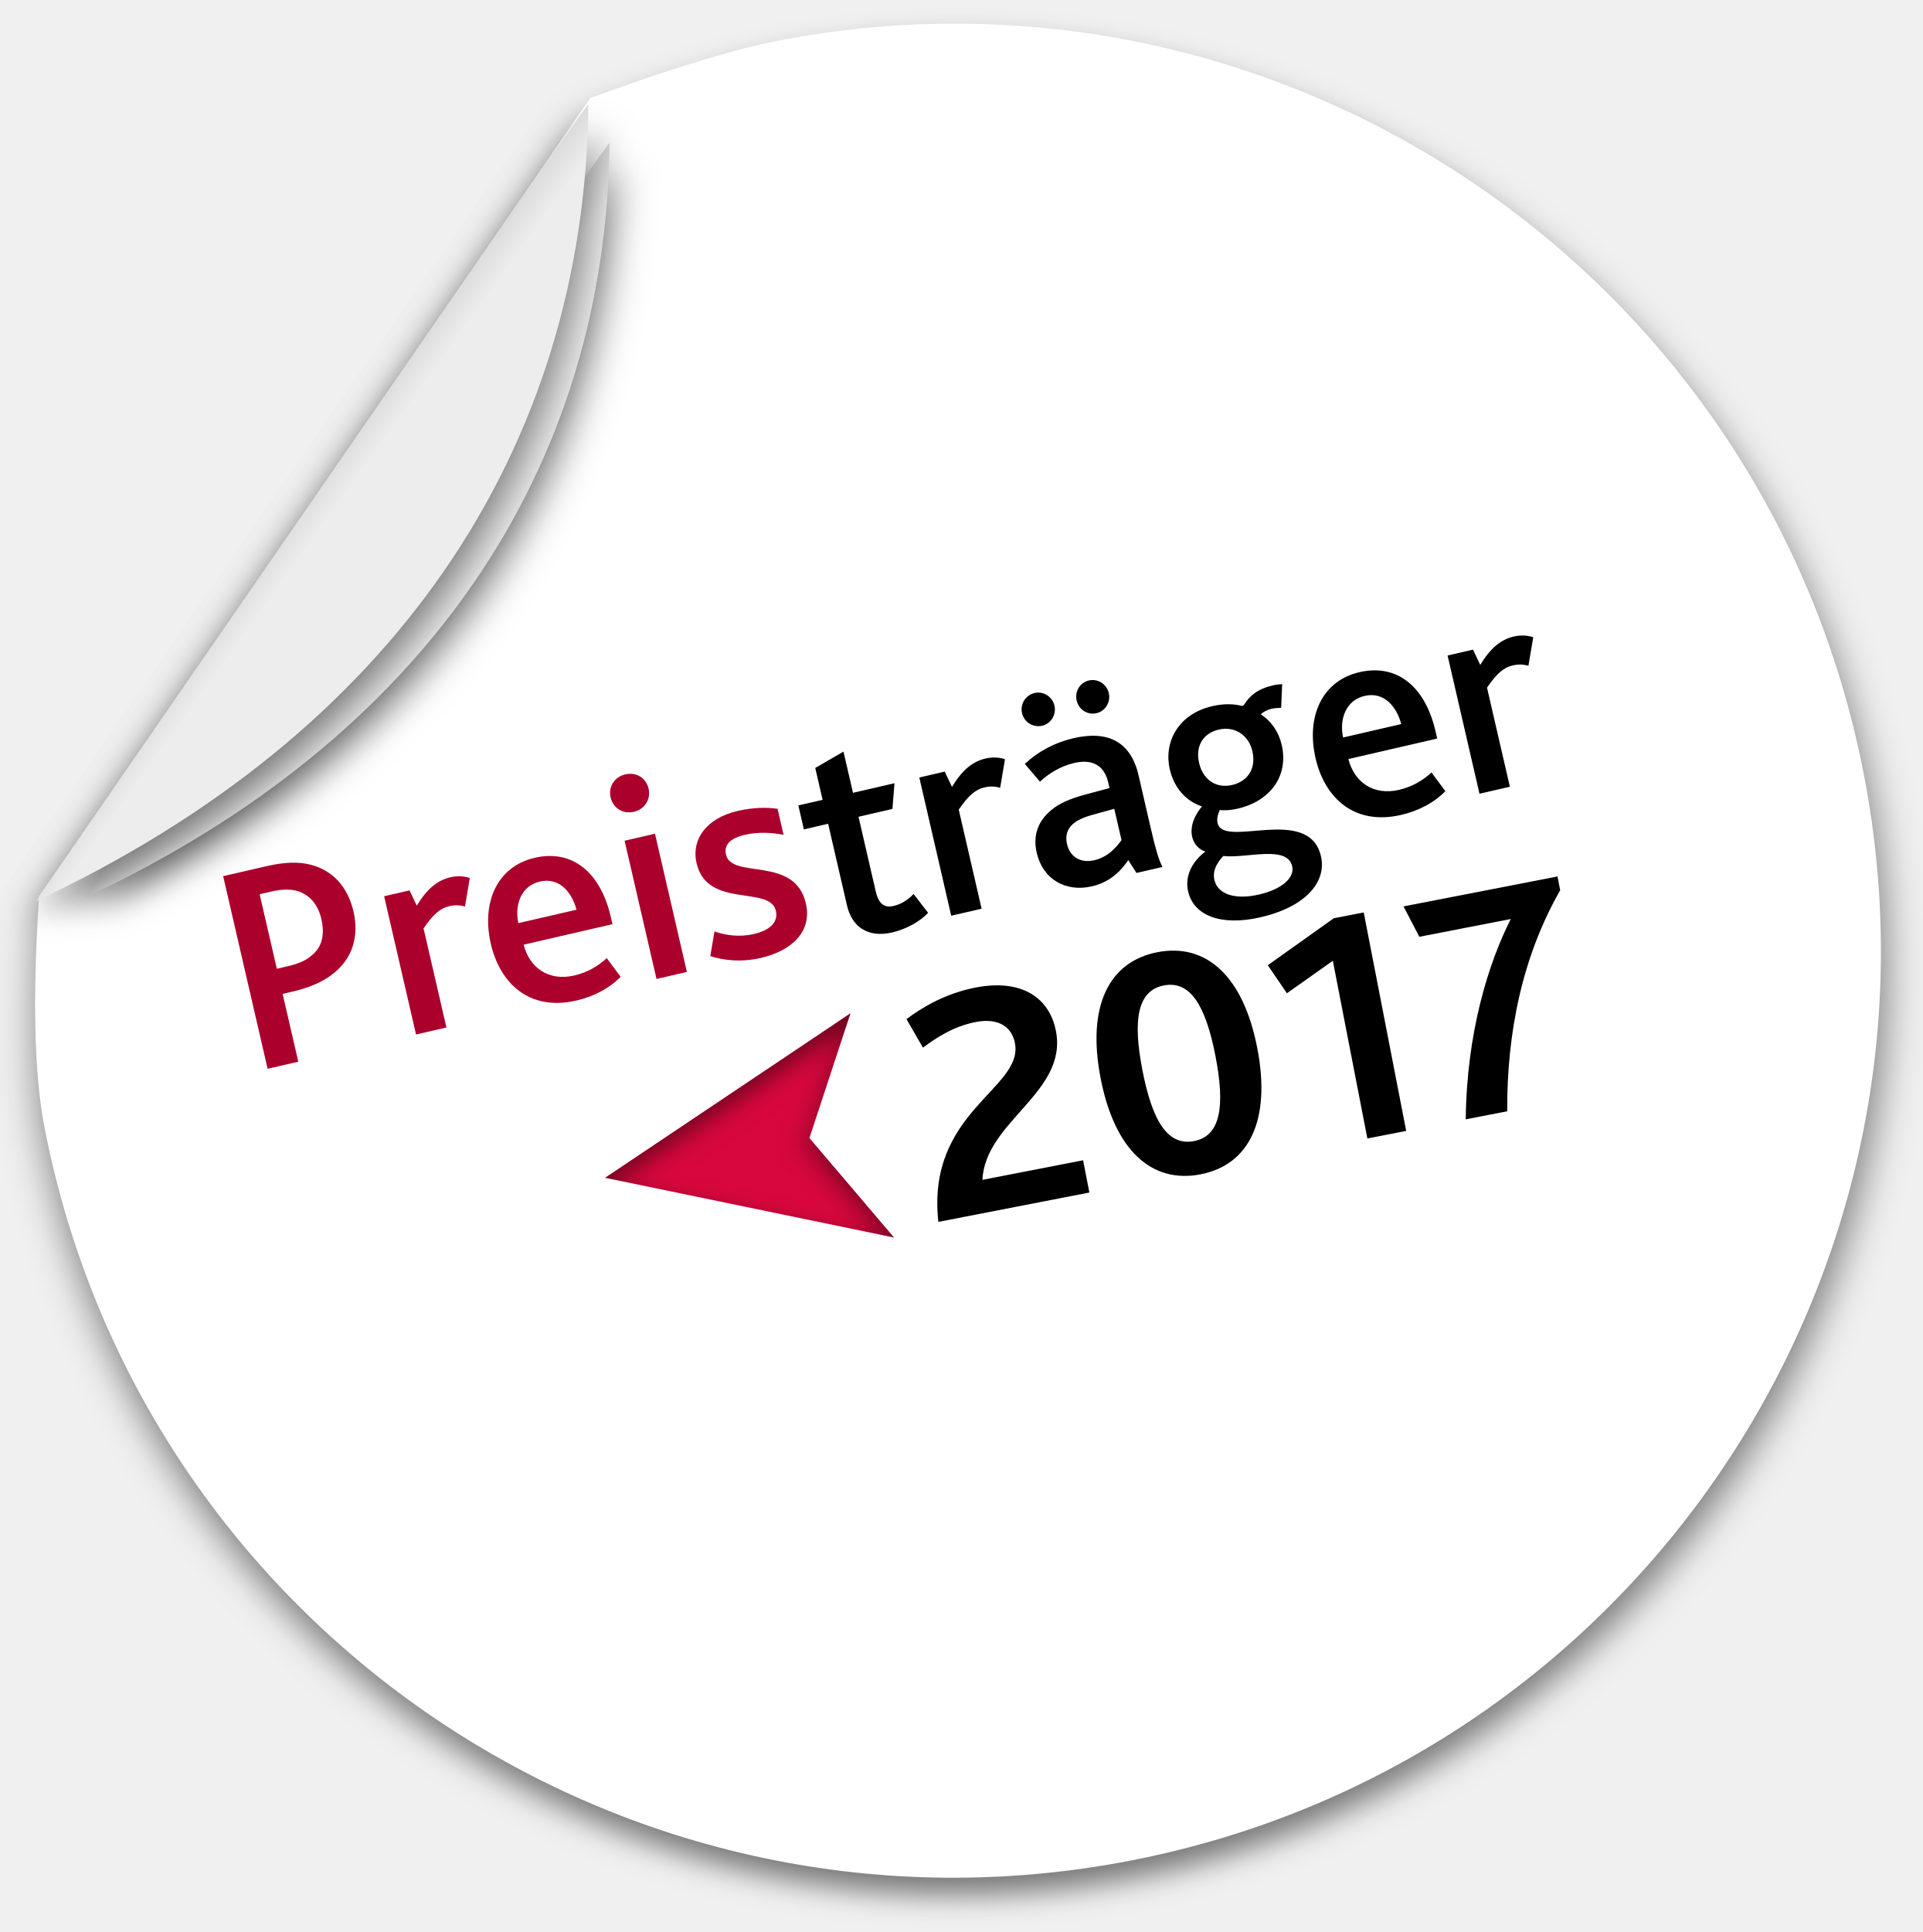
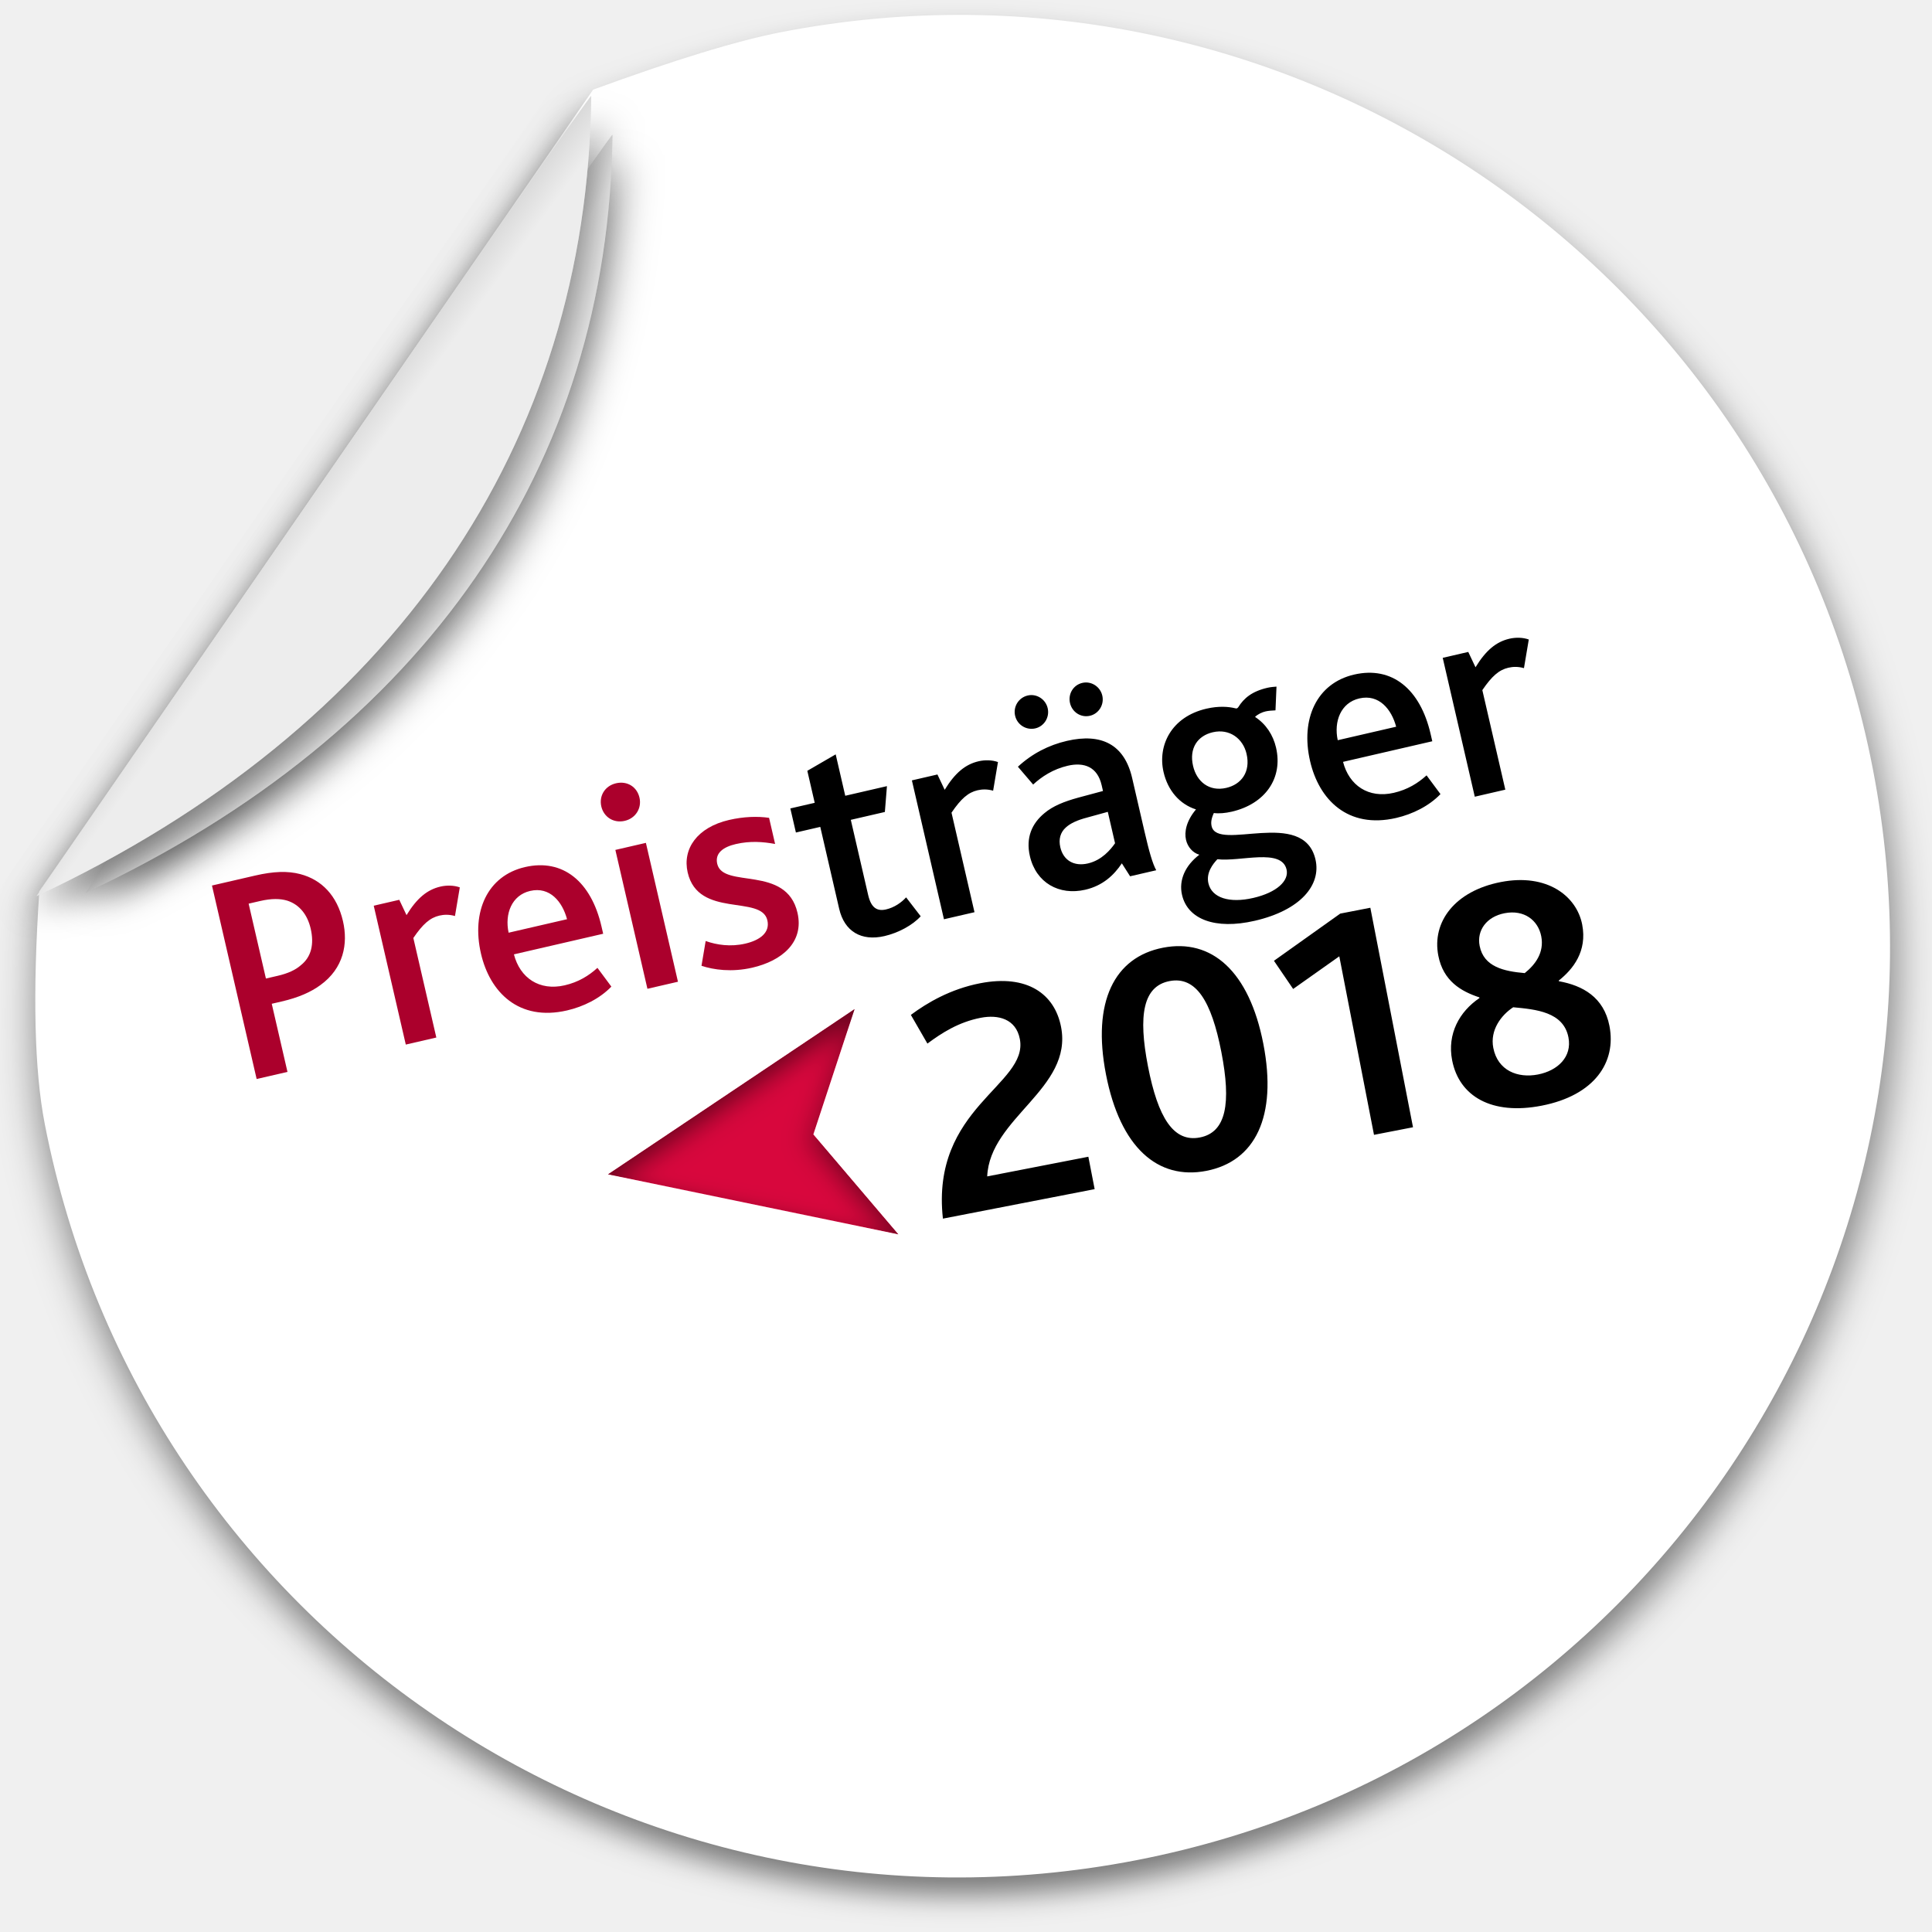
- <svg xmlns="http://www.w3.org/2000/svg" xmlns:xlink="http://www.w3.org/1999/xlink" width="218px" height="219px" viewBox="0 0 218 219" version="1.1">
+ <svg xmlns="http://www.w3.org/2000/svg" xmlns:xlink="http://www.w3.org/1999/xlink" width="218px" height="218px" viewBox="0 0 218 218" version="1.1">
  <defs>
    <path d="M105.065,210.13 C163.091,210.13 210.13,163.091 210.13,105.065 C210.13,47.039 163.091,0 105.065,0 C100.022,0 92.671,0.773 83.011,2.319 L4.405,79.189 C1.468,90.286 0,98.912 0,105.065 C0,163.091 47.039,210.13 105.065,210.13 Z" id="path-1" />
    <filter x="-3.3%" y="-2.4%" width="106.7%" height="106.7%" filterUnits="objectBoundingBox" id="filter-2">
      <feOffset dx="0" dy="2" in="SourceAlpha" result="shadowOffsetOuter1" />
      <feGaussianBlur stdDeviation="2" in="shadowOffsetOuter1" result="shadowBlurOuter1" />
      <feColorMatrix values="0 0 0 0 0   0 0 0 0 0   0 0 0 0 0  0 0 0 0.5 0" type="matrix" in="shadowBlurOuter1" />
    </filter>
    <linearGradient x1="54.455%" y1="50%" x2="32.77%" y2="27.37%" id="linearGradient-3">
      <stop stop-color="#FFFFFF" stop-opacity="0.5" offset="0%" />
      <stop stop-color="#000000" stop-opacity="0.5" offset="100%" />
    </linearGradient>
    <path d="M9.529,80.343 C50.588,70.055 76.687,44.174 84.173,7.748 C84.283,7.213 9.529,80.343 9.529,80.343 Z" id="path-4" />
    <filter x="-9.4%" y="-6.9%" width="118.8%" height="119.3%" filterUnits="objectBoundingBox" id="filter-5">
      <feOffset dx="0" dy="2" in="SourceAlpha" result="shadowOffsetOuter1" />
      <feGaussianBlur stdDeviation="2" in="shadowOffsetOuter1" result="shadowBlurOuter1" />
      <feColorMatrix values="0 0 0 0 0   0 0 0 0 0   0 0 0 0 0  0 0 0 0.5 0" type="matrix" in="shadowBlurOuter1" />
    </filter>
    <path d="M3.984,79.67 C47.259,68.803 74.768,41.466 82.658,2.991 C82.774,2.425 3.984,79.67 3.984,79.67 Z" id="path-6" />
    <filter x="-8.9%" y="-6.5%" width="117.8%" height="118.3%" filterUnits="objectBoundingBox" id="filter-7">
      <feOffset dx="0" dy="2" in="SourceAlpha" result="shadowOffsetOuter1" />
      <feGaussianBlur stdDeviation="2" in="shadowOffsetOuter1" result="shadowBlurOuter1" />
      <feColorMatrix values="0 0 0 0 0   0 0 0 0 0   0 0 0 0 0  0 0 0 0.5 0" type="matrix" in="shadowBlurOuter1" />
    </filter>
    <polygon id="path-8" points="61.3 122.784 92.173 135.684 84.909 122.784 92.173 109.791" />
    <filter x="-6.5%" y="-7.7%" width="113.0%" height="115.4%" filterUnits="objectBoundingBox" id="filter-9">
      <feGaussianBlur stdDeviation="1.5" in="SourceAlpha" result="shadowBlurInner1" />
      <feOffset dx="0" dy="1" in="shadowBlurInner1" result="shadowOffsetInner1" />
      <feComposite in="shadowOffsetInner1" in2="SourceAlpha" operator="arithmetic" k2="-1" k3="1" result="shadowInnerInner1" />
      <feColorMatrix values="0 0 0 0 0   0 0 0 0 0   0 0 0 0 0  0 0 0 0.5 0" type="matrix" in="shadowInnerInner1" />
    </filter>
  </defs>
-   <g id="Preisträger-/-winners" stroke="none" stroke-width="1" fill="none" fill-rule="evenodd">
-     <g id="Artboard" transform="translate(-15, -86)">
+   <g id="Tournee-/-exhibition" stroke="none" stroke-width="1" fill="none" fill-rule="evenodd">
+     <g id="Artboard-Copy-6" transform="translate(-15, -87)">
      <g id="badge_winners" transform="translate(123.692, 194.1074) rotate(-11) translate(-123.692, -194.1074) translate(18.19202, 88.60737)">
        <g id="Group-7">
          <g id="Oval-4">
            <use fill="black" fill-opacity="1" filter="url(#filter-2)" xlink:href="#path-1" />
            <use fill="#FFFFFF" fill-rule="evenodd" xlink:href="#path-1" />
          </g>
          <g id="Oval-4-Copy">
            <use fill="black" fill-opacity="1" filter="url(#filter-5)" xlink:href="#path-4" />
            <use fill="#DBDBDB" fill-rule="evenodd" xlink:href="#path-4" />
            <use fill="url(#linearGradient-3)" fill-rule="evenodd" xlink:href="#path-4" />
          </g>
          <g id="Oval-4-Copy-2">
            <use fill="black" fill-opacity="1" filter="url(#filter-7)" xlink:href="#path-6" />
            <use fill="#DBDBDB" fill-rule="evenodd" xlink:href="#path-6" />
            <use fill="url(#linearGradient-3)" fill-rule="evenodd" xlink:href="#path-6" />
          </g>
        </g>
-         <path d="M97.445,134.902 L114.887,134.902 L114.887,131.178 L103.259,131.178 C104.817,124.718 114.659,123.312 114.659,116.206 C114.659,112.406 112.037,109.632 106.641,109.632 C103.221,109.632 100.333,110.658 98.281,111.646 L99.497,115.18 C101.321,114.306 103.411,113.47 105.957,113.47 C107.971,113.47 109.833,114.344 109.833,116.662 C109.833,121.944 98.471,122.324 97.445,134.902 Z M127.655,135.282 C122.069,135.282 118.611,130.836 118.611,122.438 C118.611,114.078 122.069,109.632 127.655,109.632 C133.241,109.632 136.699,114.078 136.699,122.438 C136.699,130.836 133.241,135.282 127.655,135.282 Z M127.655,131.444 C130.695,131.444 131.873,128.328 131.873,122.438 C131.873,116.586 130.695,113.47 127.655,113.47 C124.615,113.47 123.437,116.586 123.437,122.438 C123.437,128.328 124.615,131.444 127.655,131.444 Z M146.997,134.902 L151.481,134.902 L151.481,109.67 L148.023,109.67 L139.663,113.47 L141.183,117.004 L146.997,114.382 L146.997,134.902 Z M158.359,134.902 L163.147,134.902 C164.819,126.124 168.163,118.03 173.825,111.456 L173.825,109.86 L156.041,109.86 L157.143,113.584 L167.707,113.584 C164.249,118.03 160.335,125.288 158.359,134.902 Z" id="2017" fill="#000000" />
-         <path d="M98.259,100.458 C99.857,100.458 101.625,99.982 102.747,99.2 L101.625,96.752 C100.979,97.194 100.095,97.568 99.109,97.568 C98.055,97.568 97.511,96.99 97.511,95.528 L97.511,86.824 L101.455,86.824 L102.339,84.036 L97.511,84.036 L97.511,79.242 L93.975,80.33 L93.975,84.036 L91.153,84.036 L91.153,86.824 L93.975,86.824 L93.975,96.31 C93.975,98.928 95.573,100.458 98.259,100.458 Z M105.229,100.118 L108.765,100.118 L108.765,88.592 C110.159,87.3 111.111,86.79 112.199,86.79 C112.709,86.79 113.287,86.892 113.899,87.232 L115.157,84.206 C114.579,83.832 113.797,83.628 113.049,83.628 C111.519,83.628 110.159,84.308 108.595,85.906 L108.187,84.036 L105.229,84.036 L105.229,100.118 Z M126.785,100.118 L126.207,98.486 C125.017,99.608 123.521,100.458 121.515,100.458 C118.489,100.458 116.279,98.452 116.279,95.358 C116.279,93.216 117.333,91.822 118.965,91.006 C120.087,90.428 121.447,90.224 123.079,90.156 L125.969,90.054 L125.969,89.374 C125.969,87.266 124.643,86.382 122.739,86.382 C121.039,86.382 119.577,86.926 118.455,87.572 L117.231,85.226 C119.135,84.138 121.175,83.628 123.283,83.628 C127.261,83.628 129.505,85.464 129.505,89.374 L129.505,95.562 C129.505,97.874 129.573,99.268 129.811,100.118 L126.785,100.118 Z M125.969,92.468 L123.555,92.57 C122.399,92.604 121.583,92.774 120.971,93.114 C120.223,93.522 119.849,94.236 119.849,95.154 C119.849,96.684 120.869,97.636 122.467,97.636 C124.099,97.636 125.323,96.684 125.969,96.106 L125.969,92.468 Z M120.121,81.452 C121.141,81.452 121.991,80.602 121.991,79.548 C121.991,78.494 121.141,77.644 120.121,77.644 C119.067,77.644 118.217,78.494 118.217,79.548 C118.217,80.602 119.067,81.452 120.121,81.452 Z M126.445,81.452 C127.465,81.452 128.315,80.602 128.315,79.548 C128.315,78.494 127.465,77.644 126.445,77.644 C125.391,77.644 124.575,78.494 124.575,79.548 C124.575,80.602 125.391,81.452 126.445,81.452 Z M139.365,108.176 C134.775,108.176 132.021,106.306 132.021,103.484 C132.021,101.75 133.143,100.322 134.945,99.506 C134.265,99.132 133.857,98.35 133.857,97.534 C133.857,96.616 134.367,95.46 135.727,94.44 C134.061,93.454 133.109,91.652 133.109,89.51 C133.109,86.45 135.353,83.628 139.433,83.628 C140.861,83.628 141.915,83.968 142.595,84.308 C142.765,84.41 142.833,84.376 142.969,84.274 C143.819,83.424 144.873,82.88 146.675,82.88 C147.049,82.88 147.491,82.948 147.695,82.982 L146.981,85.566 C146.607,85.498 146.199,85.43 145.859,85.43 C145.485,85.43 144.941,85.532 144.567,85.77 C145.587,86.824 146.097,88.218 146.097,89.68 C146.097,93.25 143.445,95.596 139.603,95.596 C138.855,95.596 138.141,95.494 137.597,95.29 C137.155,95.868 137.019,96.276 137.019,96.684 C137.019,99.676 147.593,96.956 147.593,102.974 C147.593,105.932 144.669,108.176 139.365,108.176 Z M139.773,105.626 C142.527,105.626 144.159,104.64 144.159,103.348 C144.159,100.832 139.263,101.342 136.815,100.458 C136.203,100.866 135.217,101.648 135.217,102.872 C135.217,104.572 137.019,105.626 139.773,105.626 Z M139.603,92.842 C141.337,92.842 142.697,91.72 142.697,89.612 C142.697,87.844 141.473,86.382 139.535,86.382 C137.767,86.382 136.509,87.538 136.509,89.578 C136.509,91.414 137.631,92.842 139.603,92.842 Z M157.521,100.458 C151.911,100.458 149.497,96.48 149.497,92.026 C149.497,87.164 152.183,83.628 156.535,83.628 C160.921,83.628 163.437,86.892 163.437,92.094 L163.437,92.944 L153.101,92.944 C153.169,95.698 154.971,97.636 157.895,97.636 C159.493,97.636 160.785,97.194 161.941,96.548 L162.995,98.962 C161.431,99.982 159.425,100.458 157.521,100.458 Z M153.067,90.428 L159.833,90.428 C159.765,88.388 158.779,86.382 156.501,86.382 C154.359,86.382 153.101,88.252 153.067,90.428 Z M166.701,100.118 L170.237,100.118 L170.237,88.592 C171.631,87.3 172.583,86.79 173.671,86.79 C174.181,86.79 174.759,86.892 175.371,87.232 L176.629,84.206 C176.051,83.832 175.269,83.628 174.521,83.628 C172.991,83.628 171.631,84.308 170.067,85.906 L169.659,84.036 L166.701,84.036 L166.701,100.118 Z" id="träger" fill="#000000" transform="translate(133.8915, 92.9103) rotate(-2) translate(-133.8915, -92.9103) " />
-         <path d="M25.68,102.249 L25.68,79.843 L30.678,79.843 C32.82,79.843 34.384,80.149 35.676,80.829 C37.886,81.985 39.178,84.127 39.178,87.085 C39.178,89.703 38.056,92.287 35.064,93.545 C33.874,94.055 32.378,94.361 30.372,94.361 L29.25,94.361 L29.25,102.249 L25.68,102.249 Z M29.25,91.437 L30.61,91.437 C31.834,91.437 32.752,91.233 33.432,90.859 C34.792,90.213 35.438,88.887 35.438,87.085 C35.438,85.487 34.826,84.161 33.568,83.413 C32.854,83.005 31.902,82.767 30.576,82.767 L29.25,82.767 L29.25,91.437 Z M42.952,102.249 L46.488,102.249 L46.488,90.723 C47.882,89.431 48.834,88.921 49.922,88.921 C50.432,88.921 51.01,89.023 51.622,89.363 L52.88,86.337 C52.302,85.963 51.52,85.759 50.772,85.759 C49.242,85.759 47.882,86.439 46.318,88.037 L45.91,86.167 L42.952,86.167 L42.952,102.249 Z M61.55,102.589 C55.94,102.589 53.526,98.611 53.526,94.157 C53.526,89.295 56.212,85.759 60.564,85.759 C64.95,85.759 67.466,89.023 67.466,94.225 L67.466,95.075 L57.13,95.075 C57.198,97.829 59,99.767 61.924,99.767 C63.522,99.767 64.814,99.325 65.97,98.679 L67.024,101.093 C65.46,102.113 63.454,102.589 61.55,102.589 Z M57.096,92.559 L63.862,92.559 C63.794,90.519 62.808,88.513 60.53,88.513 C58.388,88.513 57.13,90.383 57.096,92.559 Z M70.934,102.249 L74.47,102.249 L74.47,86.167 L70.934,86.167 L70.934,102.249 Z M72.702,83.209 C73.96,83.209 74.912,82.257 74.912,81.033 C74.912,79.775 73.994,78.857 72.702,78.857 C71.41,78.857 70.492,79.809 70.492,81.033 C70.492,82.257 71.41,83.209 72.702,83.209 Z M77.462,101.093 C78.686,101.841 80.624,102.589 83.004,102.589 C86.404,102.589 89.362,101.127 89.362,97.693 C89.362,92.117 81.78,93.205 81.78,90.281 C81.78,89.023 82.902,88.581 84.33,88.581 C85.996,88.581 87.39,89.023 88.648,89.567 L88.648,86.541 C87.424,86.065 85.894,85.759 84.194,85.759 C80.488,85.759 78.312,87.765 78.312,90.485 C78.312,95.823 85.86,94.769 85.86,97.761 C85.86,99.189 84.534,99.767 82.834,99.767 C81.134,99.767 79.672,99.189 78.55,98.475 L77.462,101.093 Z" id="Preis" fill="#AB002C" transform="translate(57.52093, 90.72331) rotate(-2) translate(-57.52093, -90.72331) " />
+         <path d="M97.445,134.902 C98.471,122.324 109.833,121.944 109.833,116.662 C109.833,114.344 107.971,113.47 105.957,113.47 C103.411,113.47 101.321,114.306 99.497,115.18 L98.281,111.646 C100.333,110.658 103.221,109.632 106.641,109.632 C112.037,109.632 114.659,112.406 114.659,116.206 C114.659,123.312 104.817,124.718 103.259,131.178 L114.887,131.178 L114.887,134.902 L97.445,134.902 Z M127.655,135.282 C122.069,135.282 118.611,130.836 118.611,122.438 C118.611,114.078 122.069,109.632 127.655,109.632 C133.241,109.632 136.699,114.078 136.699,122.438 C136.699,130.836 133.241,135.282 127.655,135.282 Z M127.655,131.444 C130.695,131.444 131.873,128.328 131.873,122.438 C131.873,116.586 130.695,113.47 127.655,113.47 C124.615,113.47 123.437,116.586 123.437,122.438 C123.437,128.328 124.615,131.444 127.655,131.444 Z M146.997,134.902 L146.997,114.382 L141.183,117.004 L139.663,113.47 L148.023,109.67 L151.481,109.67 L151.481,134.902 L146.997,134.902 Z M166.187,135.282 C160.449,135.282 157.257,132.47 157.257,128.328 C157.257,125.288 159.119,123.084 161.627,122.02 L161.627,121.944 C159.727,120.88 157.979,119.36 157.979,116.434 C157.979,112.558 161.209,109.632 166.491,109.632 C171.811,109.632 174.585,112.824 174.585,116.092 C174.585,119.17 172.609,120.842 170.785,121.792 L170.785,121.868 C173.331,122.856 175.421,124.604 175.421,127.91 C175.421,132.09 172.267,135.282 166.187,135.282 Z M166.453,131.748 C168.733,131.748 170.633,130.532 170.633,128.29 C170.633,125.364 167.631,124.49 165.161,123.768 C163.679,124.376 162.083,125.782 162.083,127.834 C162.083,130.456 164.135,131.748 166.453,131.748 Z M167.175,120.234 C168.543,119.512 169.797,118.372 169.797,116.51 C169.797,114.686 168.505,113.166 166.225,113.166 C164.173,113.166 162.767,114.458 162.767,116.244 C162.767,118.676 164.933,119.588 167.175,120.234 Z" id="2018" fill="#000000" />
+         <path d="M96.767,101.109 C98.365,101.109 100.133,100.632 101.255,99.85 L100.133,97.402 C99.487,97.844 98.603,98.218 97.617,98.218 C96.563,98.218 96.019,97.64 96.019,96.178 L96.019,87.474 L99.963,87.474 L100.847,84.686 L96.019,84.686 L96.019,79.892 L92.483,80.98 L92.483,84.686 L89.661,84.686 L89.661,87.474 L92.483,87.474 L92.483,96.96 C92.483,99.578 94.081,101.109 96.767,101.109 Z M103.737,100.769 L107.273,100.769 L107.273,89.242 C108.667,87.95 109.619,87.44 110.707,87.44 C111.217,87.44 111.795,87.542 112.407,87.882 L113.665,84.856 C113.087,84.482 112.305,84.278 111.557,84.278 C110.027,84.278 108.667,84.958 107.103,86.556 L106.695,84.686 L103.737,84.686 L103.737,100.769 Z M125.293,100.769 L124.715,99.136 C123.525,100.258 122.029,101.109 120.023,101.109 C116.997,101.109 114.787,99.102 114.787,96.008 C114.787,93.866 115.841,92.472 117.473,91.656 C118.595,91.078 119.955,90.874 121.587,90.806 L124.477,90.704 L124.477,90.024 C124.477,87.916 123.151,87.032 121.247,87.032 C119.547,87.032 118.085,87.576 116.963,88.222 L115.739,85.876 C117.643,84.788 119.683,84.278 121.791,84.278 C125.769,84.278 128.013,86.114 128.013,90.024 L128.013,96.212 C128.013,98.524 128.081,99.918 128.319,100.769 L125.293,100.769 Z M124.477,93.118 L122.063,93.22 C120.907,93.254 120.091,93.424 119.479,93.764 C118.731,94.172 118.357,94.886 118.357,95.804 C118.357,97.334 119.377,98.286 120.975,98.286 C122.607,98.286 123.831,97.334 124.477,96.756 L124.477,93.118 Z M118.629,82.102 C119.649,82.102 120.499,81.252 120.499,80.198 C120.499,79.144 119.649,78.294 118.629,78.294 C117.575,78.294 116.725,79.144 116.725,80.198 C116.725,81.252 117.575,82.102 118.629,82.102 Z M124.953,82.102 C125.973,82.102 126.823,81.252 126.823,80.198 C126.823,79.144 125.973,78.294 124.953,78.294 C123.899,78.294 123.083,79.144 123.083,80.198 C123.083,81.252 123.899,82.102 124.953,82.102 Z M137.873,108.826 C133.283,108.826 130.529,106.957 130.529,104.135 C130.529,102.4 131.651,100.972 133.453,100.156 C132.773,99.782 132.365,99 132.365,98.184 C132.365,97.266 132.875,96.11 134.235,95.09 C132.569,94.104 131.617,92.302 131.617,90.16 C131.617,87.1 133.861,84.278 137.941,84.278 C139.369,84.278 140.423,84.618 141.103,84.958 C141.273,85.06 141.341,85.026 141.477,84.924 C142.327,84.074 143.381,83.53 145.183,83.53 C145.557,83.53 145.999,83.598 146.203,83.632 L145.489,86.216 C145.115,86.148 144.707,86.08 144.367,86.08 C143.993,86.08 143.449,86.182 143.075,86.42 C144.095,87.474 144.605,88.868 144.605,90.33 C144.605,93.9 141.953,96.246 138.111,96.246 C137.363,96.246 136.649,96.144 136.105,95.94 C135.663,96.518 135.527,96.926 135.527,97.334 C135.527,100.326 146.101,97.606 146.101,103.624 C146.101,106.582 143.177,108.826 137.873,108.826 Z M138.281,106.276 C141.035,106.276 142.667,105.29 142.667,103.999 C142.667,101.483 137.771,101.993 135.323,101.109 C134.711,101.516 133.725,102.299 133.725,103.522 C133.725,105.222 135.527,106.276 138.281,106.276 Z M138.111,93.492 C139.845,93.492 141.205,92.37 141.205,90.262 C141.205,88.494 139.981,87.032 138.043,87.032 C136.275,87.032 135.017,88.188 135.017,90.228 C135.017,92.064 136.139,93.492 138.111,93.492 Z M156.029,101.109 C150.419,101.109 148.005,97.13 148.005,92.676 C148.005,87.814 150.691,84.278 155.043,84.278 C159.429,84.278 161.945,87.542 161.945,92.744 L161.945,93.594 L151.609,93.594 C151.677,96.348 153.479,98.286 156.403,98.286 C158.001,98.286 159.293,97.844 160.449,97.198 L161.503,99.612 C159.939,100.632 157.933,101.109 156.029,101.109 Z M151.575,91.078 L158.341,91.078 C158.273,89.038 157.287,87.032 155.009,87.032 C152.867,87.032 151.609,88.902 151.575,91.078 Z M165.209,100.769 L168.745,100.769 L168.745,89.242 C170.139,87.95 171.091,87.44 172.179,87.44 C172.689,87.44 173.267,87.542 173.879,87.882 L175.137,84.856 C174.559,84.482 173.777,84.278 173.029,84.278 C171.499,84.278 170.139,84.958 168.575,86.556 L168.167,84.686 L165.209,84.686 L165.209,100.769 Z" id="träger" fill="#000000" fill-rule="nonzero" transform="translate(132.3986, 93.5605) rotate(-2) translate(-132.3986, -93.5605) " />
+         <path d="M24.016,103.557 L24.016,81.151 L29.014,81.151 C31.156,81.151 32.72,81.457 34.012,82.137 C36.222,83.293 37.514,85.435 37.514,88.393 C37.514,91.011 36.392,93.595 33.4,94.853 C32.21,95.363 30.714,95.669 28.708,95.669 L27.586,95.669 L27.586,103.557 L24.016,103.557 Z M27.586,92.745 L28.946,92.745 C30.17,92.745 31.088,92.541 31.768,92.167 C33.128,91.521 33.774,90.195 33.774,88.393 C33.774,86.795 33.162,85.469 31.904,84.721 C31.19,84.313 30.238,84.075 28.912,84.075 L27.586,84.075 L27.586,92.745 Z M41.288,103.557 L44.824,103.557 L44.824,92.031 C46.218,90.739 47.17,90.229 48.258,90.229 C48.768,90.229 49.346,90.331 49.958,90.671 L51.216,87.645 C50.638,87.271 49.856,87.067 49.108,87.067 C47.578,87.067 46.218,87.747 44.654,89.345 L44.246,87.475 L41.288,87.475 L41.288,103.557 Z M59.886,103.897 C54.276,103.897 51.862,99.919 51.862,95.465 C51.862,90.603 54.548,87.067 58.9,87.067 C63.286,87.067 65.802,90.331 65.802,95.533 L65.802,96.383 L55.466,96.383 C55.534,99.137 57.336,101.075 60.26,101.075 C61.858,101.075 63.15,100.633 64.306,99.987 L65.36,102.401 C63.796,103.421 61.79,103.897 59.886,103.897 Z M55.432,93.867 L62.198,93.867 C62.13,91.827 61.144,89.821 58.866,89.821 C56.724,89.821 55.466,91.691 55.432,93.867 Z M69.27,103.557 L72.806,103.557 L72.806,87.475 L69.27,87.475 L69.27,103.557 Z M71.038,84.517 C72.296,84.517 73.248,83.565 73.248,82.341 C73.248,81.083 72.33,80.165 71.038,80.165 C69.746,80.165 68.828,81.117 68.828,82.341 C68.828,83.565 69.746,84.517 71.038,84.517 Z M75.798,102.401 C77.022,103.149 78.96,103.897 81.34,103.897 C84.74,103.897 87.698,102.435 87.698,99.001 C87.698,93.425 80.116,94.513 80.116,91.589 C80.116,90.331 81.238,89.889 82.666,89.889 C84.332,89.889 85.726,90.331 86.984,90.875 L86.984,87.849 C85.76,87.373 84.23,87.067 82.53,87.067 C78.824,87.067 76.648,89.073 76.648,91.793 C76.648,97.131 84.196,96.077 84.196,99.069 C84.196,100.497 82.87,101.075 81.17,101.075 C79.47,101.075 78.008,100.497 76.886,99.783 L75.798,102.401 Z" id="Preis" fill="#AB002C" fill-rule="nonzero" transform="translate(55.85686, 92.03075) rotate(-2) translate(-55.85686, -92.03075) " />
        <g id="Path-2">
          <use fill="#D8073D" fill-rule="evenodd" xlink:href="#path-8" />
          <use fill="black" fill-opacity="1" filter="url(#filter-9)" xlink:href="#path-8" />
        </g>
      </g>
    </g>
  </g>
</svg>
